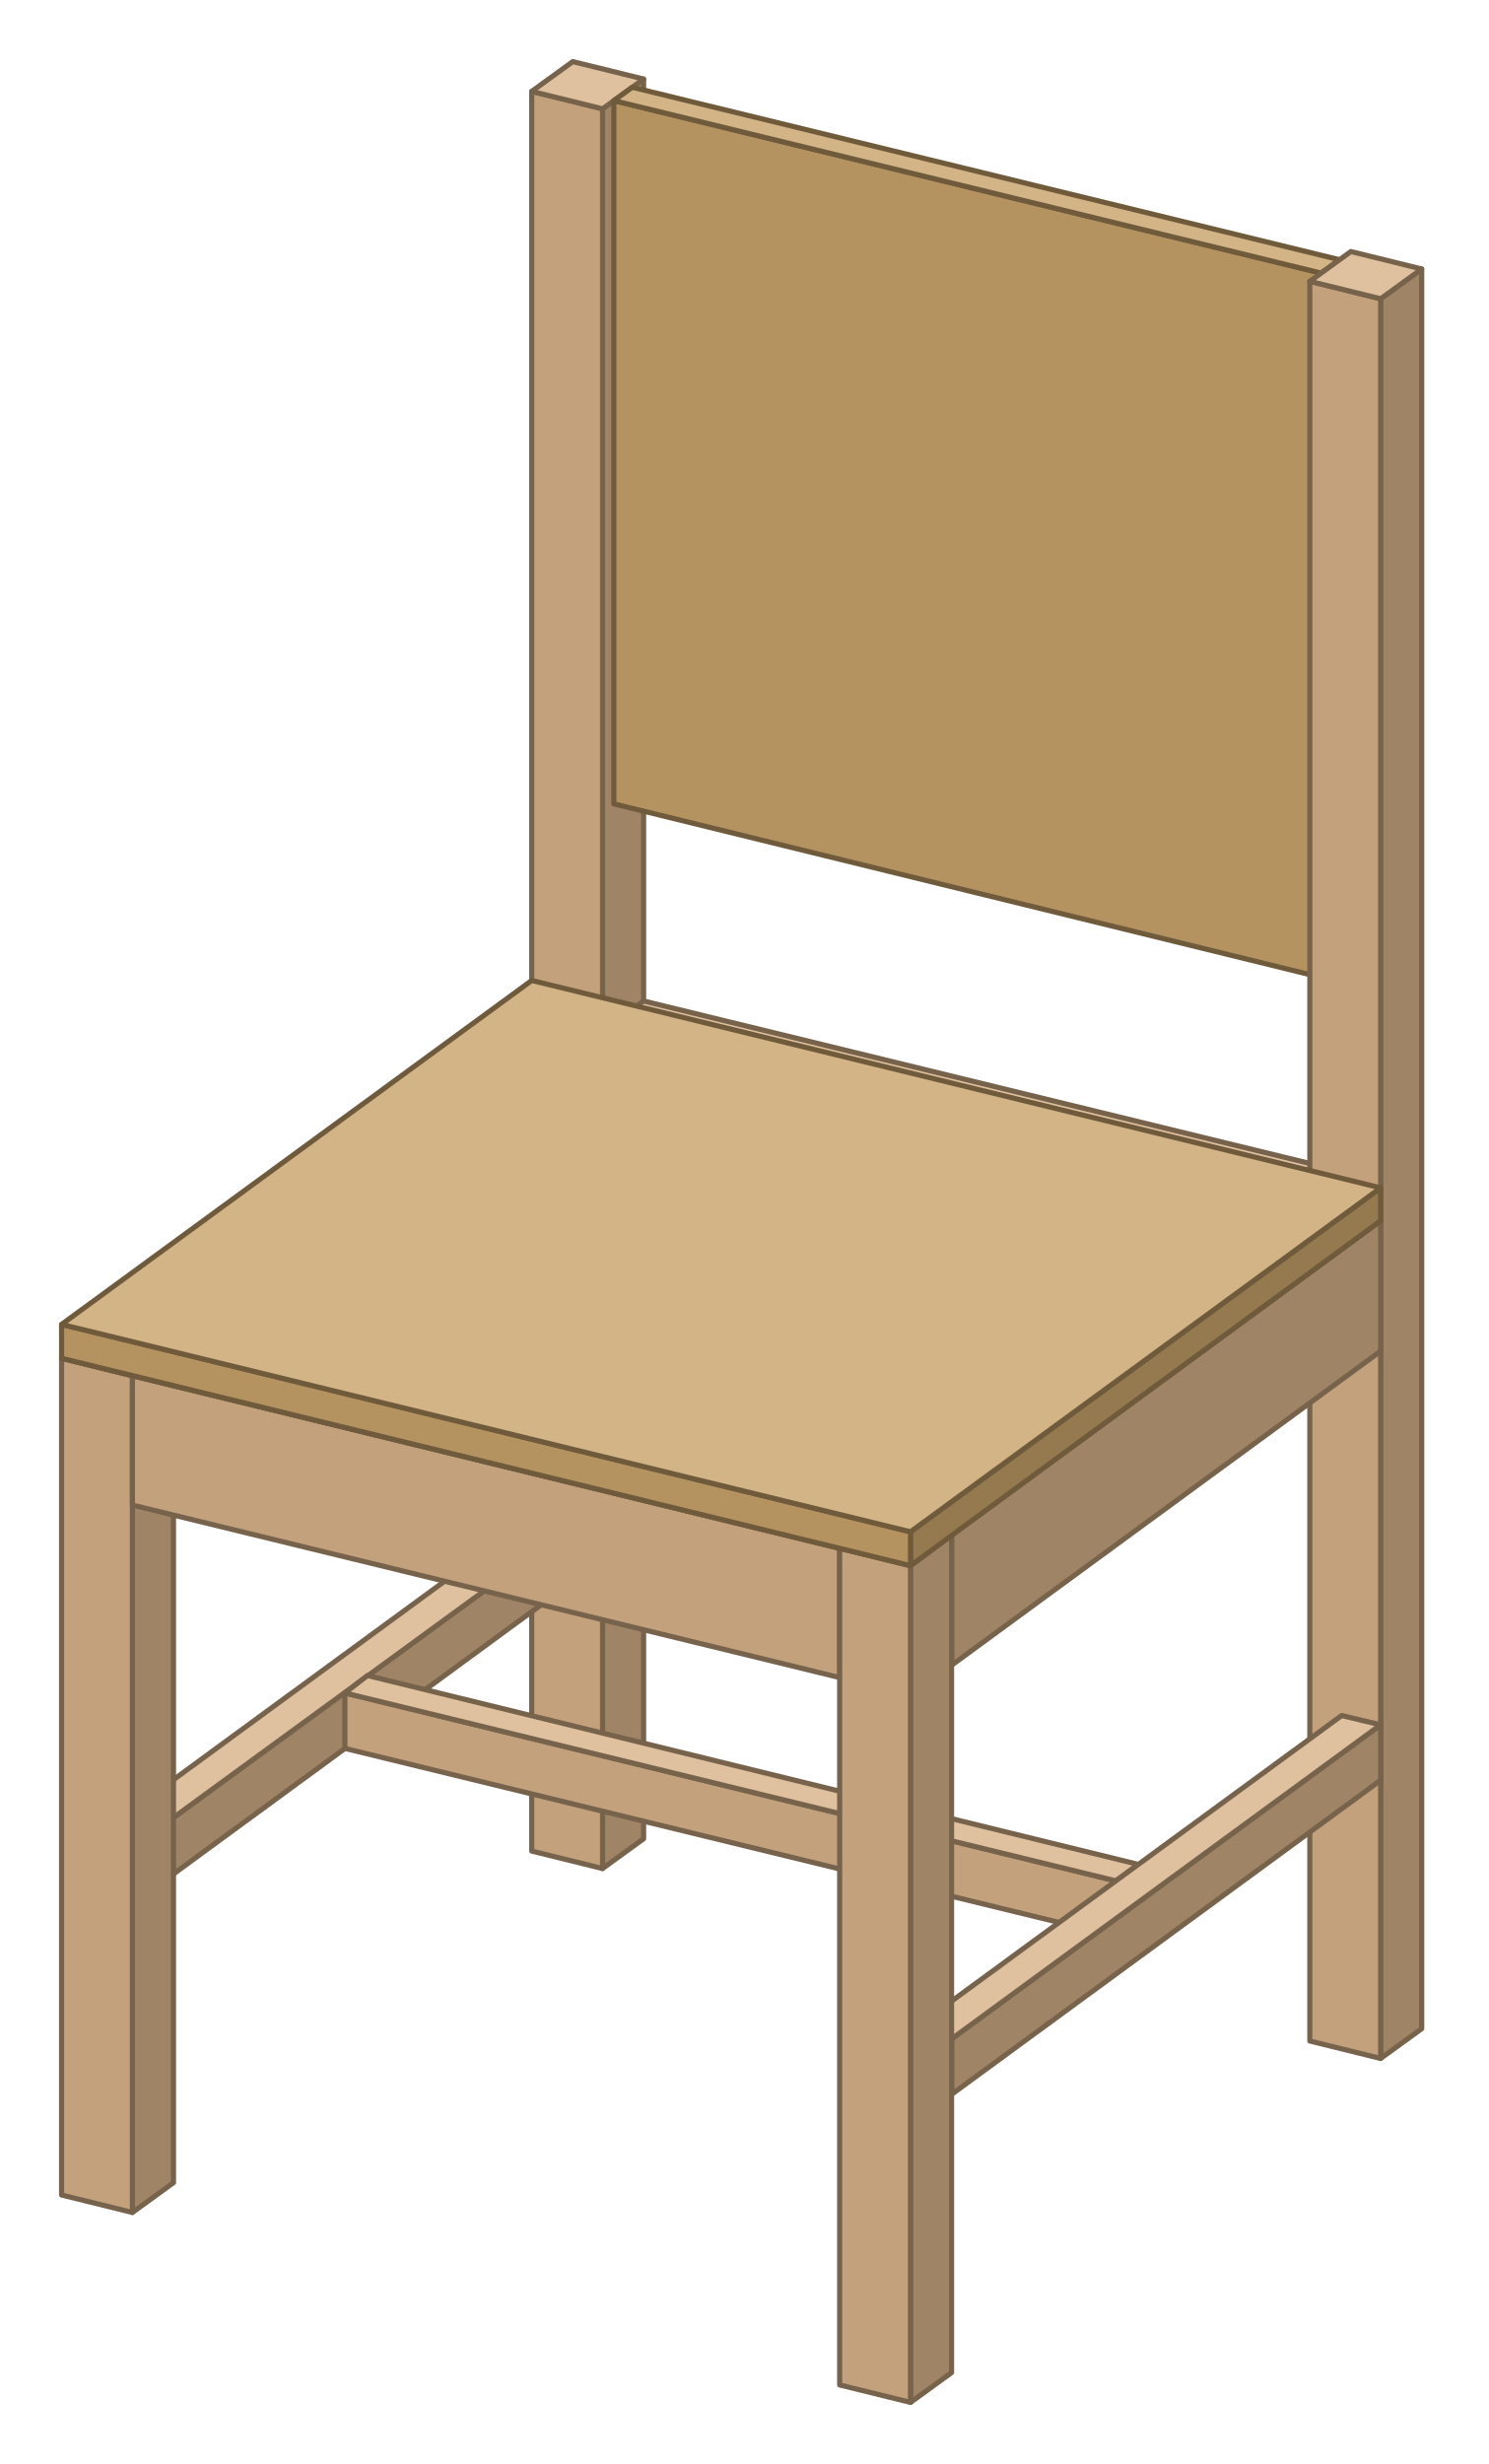
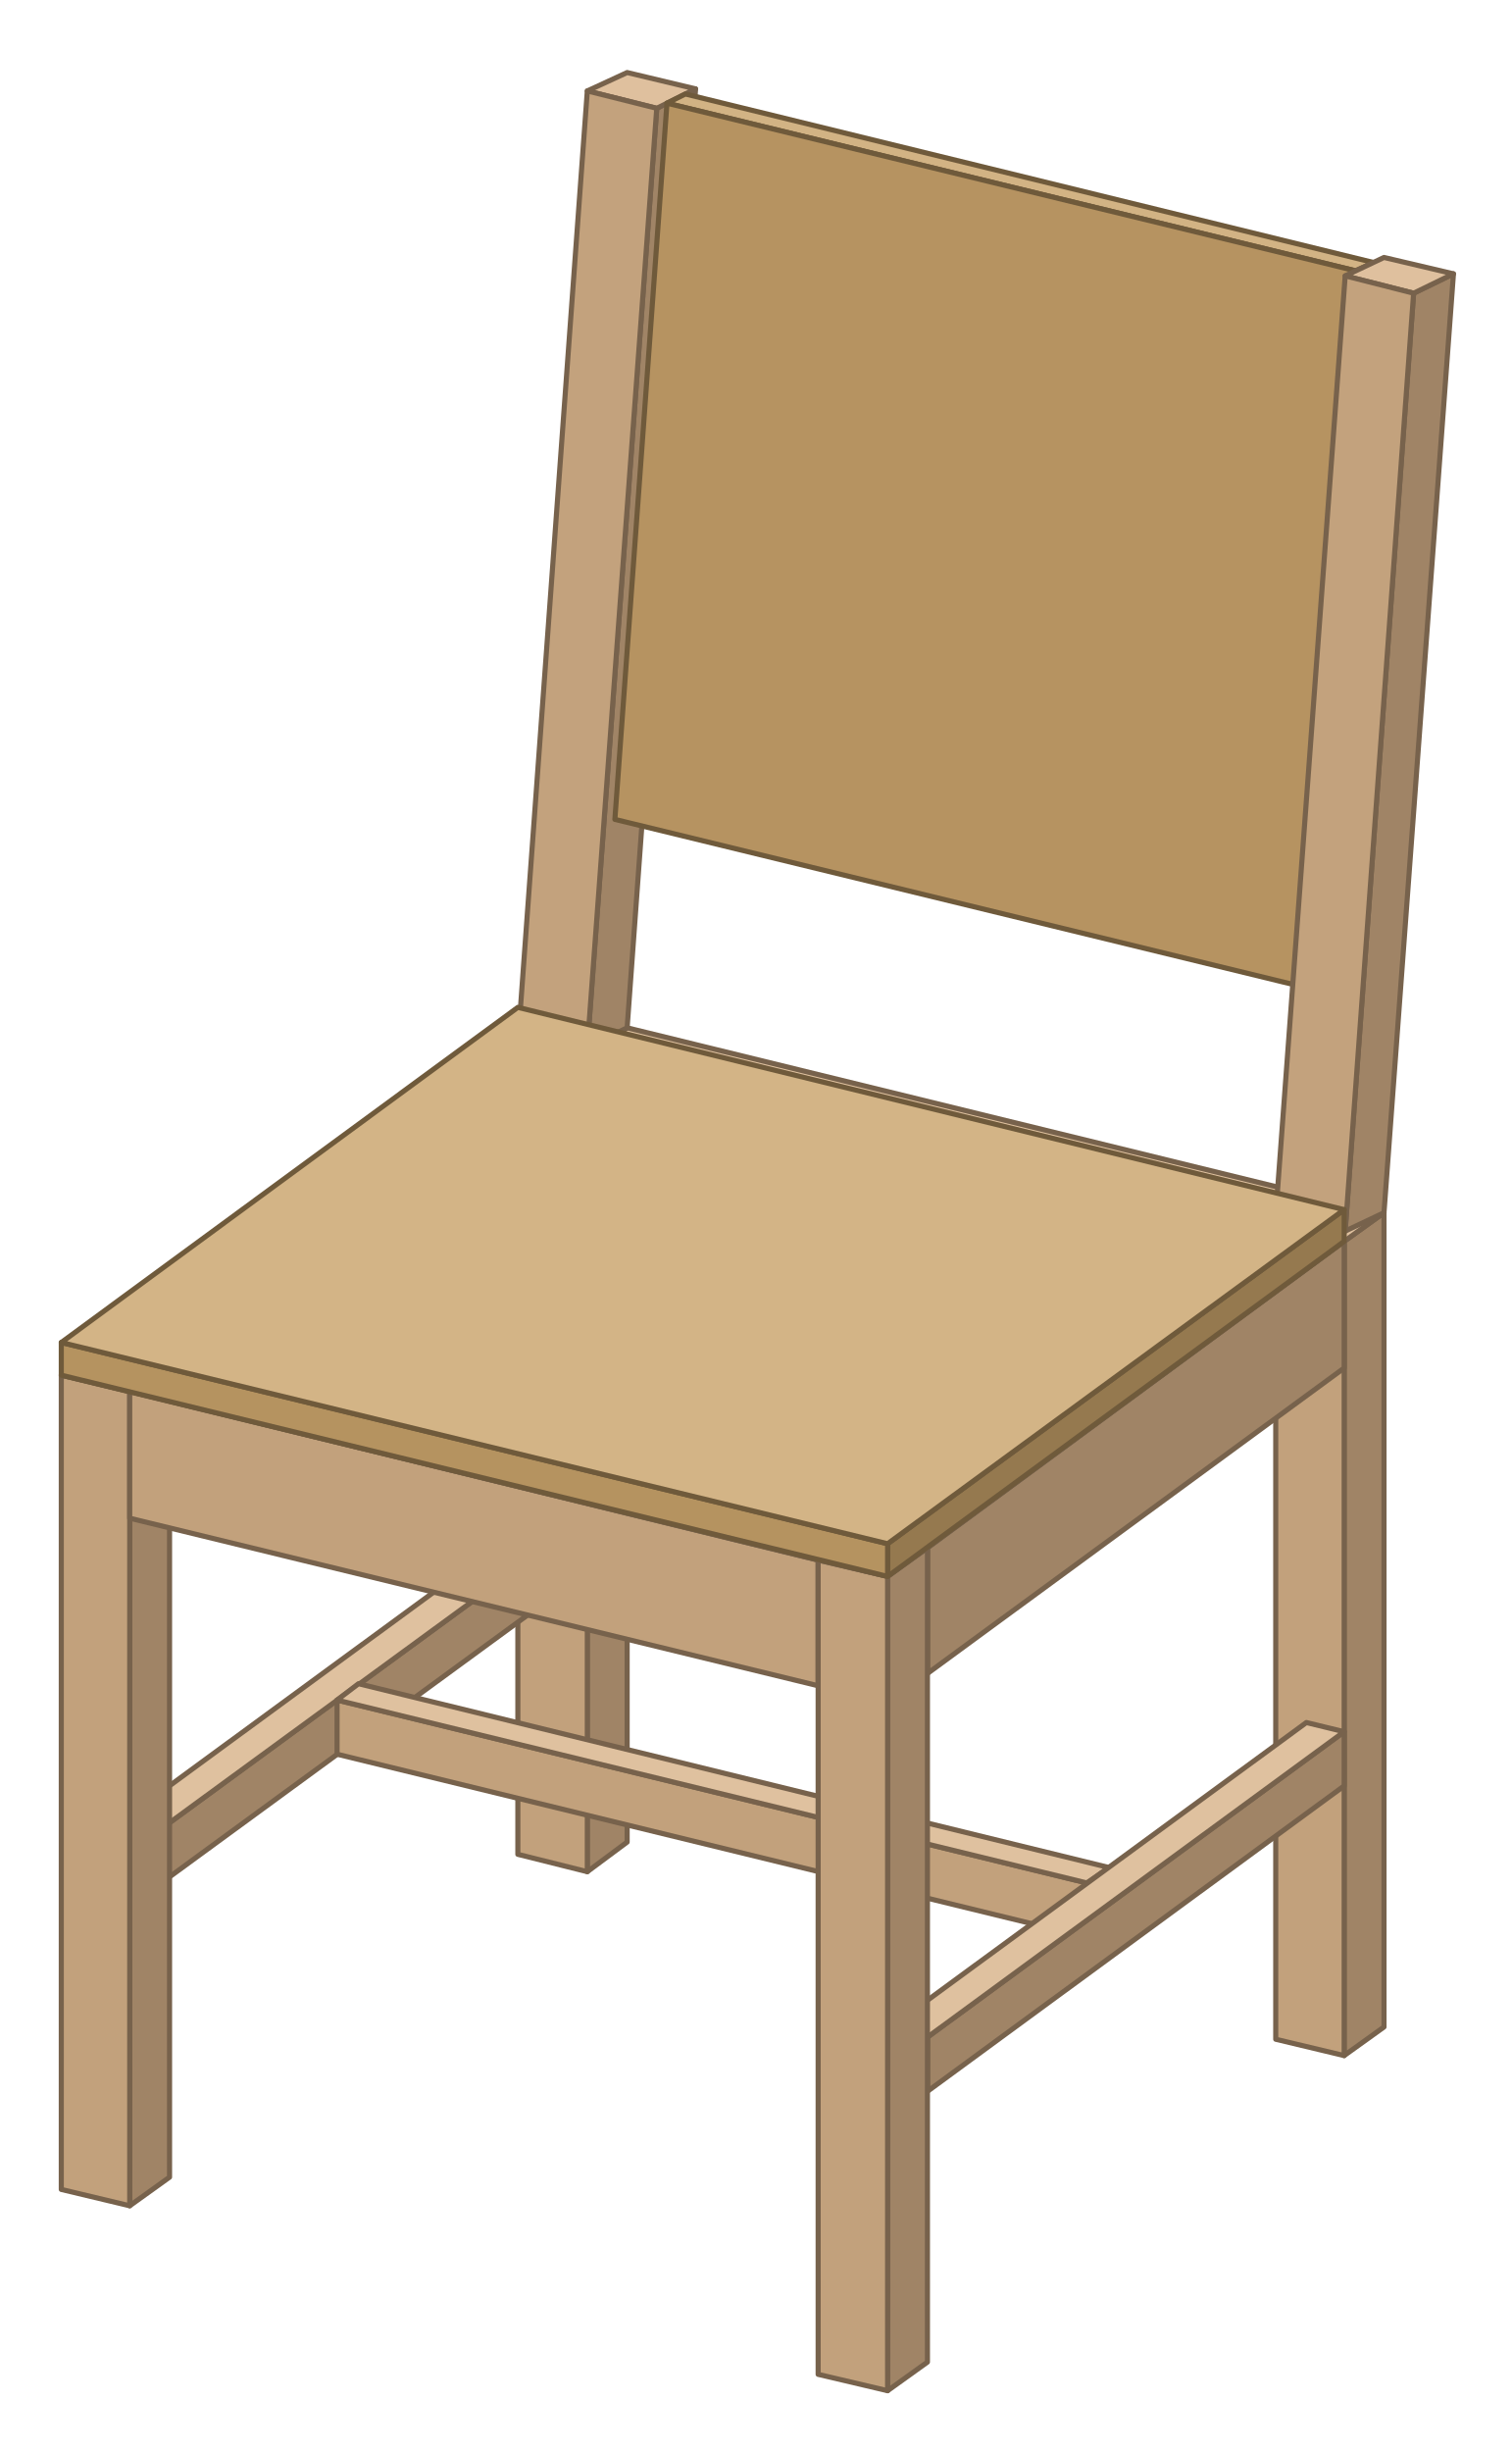
- <svg xmlns="http://www.w3.org/2000/svg" viewBox="0 0 145 240" width="145" height="240" stroke-width="0.5" stroke-linejoin="round">
-   <path d="M58.7,182L62.7,179.1L62.7,7.7L58.7,10.6Z" fill="#a08466" stroke="#77624c" />
-   <path d="M51.8,180.3L58.7,182L58.7,10.6L51.8,8.9Z" fill="#c2a17c" stroke="#77624c" />
-   <path d="M51.8,8.9L58.7,10.6L62.7,7.7L55.8,6Z" fill="#dfc19f" stroke="#77624c" />
-   <path d="M13.8,184.8L55.6,154.2L55.6,148.8L13.8,179.3Z" fill="#a08466" stroke="#77624c" />
-   <path d="M10,183.8L13.8,184.8L13.8,179.3L10,178.4Z" fill="#c2a17c" stroke="#77624c" />
-   <path d="M10,178.4L13.8,179.3L55.6,148.8L51.8,147.8Z" fill="#dfc19f" stroke="#77624c" />
-   <path d="M129.4,128.6L131.6,127L131.6,114.3L129.4,116Z" fill="#a08466" stroke="#77624c" />
-   <path d="M60.5,111.8L129.4,128.6L129.4,116L60.5,99.1Z" fill="#c2a17c" stroke="#77624c" />
-   <path d="M60.5,99.1L129.4,116L131.6,114.3L62.7,97.5Z" fill="#dfc19f" stroke="#77624c" />
-   <path d="M108.7,188.6L110.9,187L110.9,181.6L108.7,183.2Z" fill="#a08466" stroke="#77624c" />
-   <path d="M33.6,170.3L108.7,188.6L108.7,183.2L33.6,164.9Z" fill="#c2a17c" stroke="#77624c" />
-   <path d="M33.6,164.9L108.7,183.2L110.9,181.6L35.8,163.2Z" fill="#dfc19f" stroke="#77624c" />
-   <path d="M13.8,142.9L55.6,112.3L55.6,99.7L13.8,130.3Z" fill="#a08466" stroke="#77624c" />
-   <path d="M10,142L13.8,142.9L13.8,130.3L10,129.4Z" fill="#c2a17c" stroke="#77624c" />
-   <path d="M10,129.4L13.8,130.3L55.6,99.7L51.8,98.8Z" fill="#dfc19f" stroke="#77624c" />
-   <path d="M128.7,95.2L130.5,93.9L130.5,25.3L128.7,26.6Z" fill="#95794f" stroke="#6f5a3b" />
-   <path d="M59.8,78.3L128.7,95.2L128.7,26.6L59.8,9.8Z" fill="#b59360" stroke="#6f5a3b" />
-   <path d="M59.8,9.8L128.7,26.6L130.5,25.3L61.6,8.5Z" fill="#d3b486" stroke="#6f5a3b" />
-   <path d="M134.5,200.5L138.5,197.6L138.5,26.2L134.5,29.1Z" fill="#a08466" stroke="#77624c" />
-   <path d="M127.6,198.8L134.5,200.5L134.5,29.1L127.6,27.4Z" fill="#c2a17c" stroke="#77624c" />
-   <path d="M127.6,27.4L134.5,29.1L138.5,26.2L131.6,24.5Z" fill="#dfc19f" stroke="#77624c" />
-   <path d="M92.7,204L134.5,173.4L134.5,168L92.7,198.6Z" fill="#a08466" stroke="#77624c" />
-   <path d="M88.9,203.1L92.7,204L92.7,198.6L88.9,197.7Z" fill="#c2a17c" stroke="#77624c" />
-   <path d="M88.9,197.7L92.7,198.6L134.5,168L130.7,167.1Z" fill="#dfc19f" stroke="#77624c" />
-   <path d="M12.9,215.5L16.9,212.6L16.9,131L12.9,134Z" fill="#a08466" stroke="#77624c" />
-   <path d="M6,213.8L12.9,215.5L12.9,134L6,132.3Z" fill="#c2a17c" stroke="#77624c" />
-   <path d="M6,132.3L12.9,134L16.9,131L10,129.4Z" fill="#dfc19f" stroke="#77624c" />
-   <path d="M92.7,162.2L134.5,131.6L134.5,118.9L92.7,149.5Z" fill="#a08466" stroke="#77624c" />
-   <path d="M88.9,161.2L92.7,162.2L92.7,149.5L88.9,148.6Z" fill="#c2a17c" stroke="#77624c" />
-   <path d="M88.9,148.6L92.7,149.5L134.5,118.9L130.7,118Z" fill="#dfc19f" stroke="#77624c" />
-   <path d="M81.8,163.4L84,161.8L84,149.2L81.8,150.8Z" fill="#a08466" stroke="#77624c" />
-   <path d="M12.9,146.6L81.8,163.4L81.8,150.8L12.9,134Z" fill="#c2a17c" stroke="#77624c" />
-   <path d="M12.9,134L81.8,150.8L84,149.2L15.1,132.3Z" fill="#dfc19f" stroke="#77624c" />
-   <path d="M88.7,234L92.7,231.1L92.7,149.5L88.7,152.5Z" fill="#a08466" stroke="#77624c" />
-   <path d="M81.8,232.3L88.7,234L88.7,152.5L81.8,150.8Z" fill="#c2a17c" stroke="#77624c" />
-   <path d="M81.8,150.8L88.7,152.5L92.7,149.5L85.8,147.9Z" fill="#dfc19f" stroke="#77624c" />
-   <path d="M88.7,152.5L134.5,118.9L134.5,115.7L88.7,149.2Z" fill="#95794f" stroke="#6f5a3b" />
-   <path d="M6,132.3L88.7,152.5L88.7,149.2L6,129Z" fill="#b59360" stroke="#6f5a3b" />
-   <path d="M6,129L88.7,149.2L134.5,115.7L51.8,95.5Z" fill="#d3b486" stroke="#6f5a3b" />
+ <svg xmlns="http://www.w3.org/2000/svg" viewBox="0 0 148 240" width="148" height="240" stroke-width="0.5" stroke-linejoin="round">
+   <path d="M57.5,183.2L61.4,180.3L61.4,100.6L57.5,103.5Z" fill="#a08466" stroke="#77624c" />
+   <path d="M50.7,181.5L57.5,183.2L57.5,103.5L50.7,101.8Z" fill="#c2a17c" stroke="#77624c" />
+   <path d="M50.7,101.8L57.5,103.5L61.4,100.6L54.6,99Z" fill="#dfc19f" stroke="#77624c" />
+   <path d="M13.6,185.9L54.5,156L54.5,150.7L13.6,180.6Z" fill="#a08466" stroke="#77624c" />
+   <path d="M9.9,185L13.6,185.9L13.6,180.6L9.9,179.7Z" fill="#c2a17c" stroke="#77624c" />
+   <path d="M9.9,179.7L13.6,180.6L54.5,150.7L50.7,149.8Z" fill="#dfc19f" stroke="#77624c" />
+   <path d="M126.6,131L128.8,129.4L128.8,117.1L126.6,118.6Z" fill="#a08466" stroke="#77624c" />
+   <path d="M59.2,114.5L126.6,131L126.6,118.6L59.2,102.2Z" fill="#c2a17c" stroke="#77624c" />
+   <path d="M59.2,102.2L126.6,118.6L128.8,117.1L61.4,100.6Z" fill="#dfc19f" stroke="#77624c" />
+   <path d="M57.5,102.5L61.4,100.6L68.1,8.7L64.3,10.6Z" fill="#a08466" stroke="#77624c" />
+   <path d="M57.5,8.9L64.3,10.6L68.1,8.7L61.4,7.1Z" fill="#dfc09e" stroke="#77624c" />
+   <path d="M50.8,100.8L57.5,102.5L64.3,10.6L57.5,8.9Z" fill="#c3a27d" stroke="#77624c" />
+   <path d="M131.6,201.2L135.5,198.4L135.5,118.7L131.6,121.5Z" fill="#a08466" stroke="#77624c" />
+   <path d="M124.9,199.6L131.6,201.2L131.6,121.5L124.9,119.9Z" fill="#c2a17c" stroke="#77624c" />
+   <path d="M124.9,119.9L131.6,121.5L135.5,118.7L128.8,117.1Z" fill="#dfc19f" stroke="#77624c" />
+   <path d="M106.4,189.6L108.6,188.1L108.6,182.8L106.4,184.3Z" fill="#a08466" stroke="#77624c" />
+   <path d="M33,171.7L106.4,189.6L106.4,184.3L33,166.4Z" fill="#c2a17c" stroke="#77624c" />
+   <path d="M33,166.4L106.4,184.3L108.6,182.8L35.1,164.8Z" fill="#dfc19f" stroke="#77624c" />
+   <path d="M13.6,145L54.5,115.1L54.5,102.7L13.6,132.6Z" fill="#a08466" stroke="#77624c" />
+   <path d="M9.9,144.1L13.6,145L13.6,132.6L9.9,131.7Z" fill="#c2a17c" stroke="#77624c" />
+   <path d="M9.9,131.7L13.6,132.6L54.5,102.7L50.7,101.8Z" fill="#dfc19f" stroke="#77624c" />
+   <path d="M127.6,96.6L129.3,95.8L134.5,25.7L132.7,26.5Z" fill="#95794f" stroke="#6f5a3b" />
+   <path d="M65.3,10.1L132.7,26.5L134.5,25.7L67.1,9.2Z" fill="#d2b384" stroke="#6f5a3b" />
+   <path d="M60.2,80.2L127.6,96.6L132.7,26.5L65.3,10.1Z" fill="#b69361" stroke="#6f5a3b" />
+   <path d="M90.8,204.7L131.6,174.8L131.6,169.5L90.8,199.4Z" fill="#a08466" stroke="#77624c" />
+   <path d="M87.1,203.8L90.8,204.7L90.8,199.4L87.1,198.5Z" fill="#c2a17c" stroke="#77624c" />
+   <path d="M87.1,198.5L90.8,199.4L131.6,169.5L127.9,168.6Z" fill="#dfc19f" stroke="#77624c" />
+   <path d="M12.7,215.9L16.6,213.1L16.6,133.4L12.7,136.2Z" fill="#a08466" stroke="#77624c" />
+   <path d="M6,214.3L12.7,215.9L12.7,136.2L6,134.6Z" fill="#c2a17c" stroke="#77624c" />
+   <path d="M6,134.6L12.7,136.2L16.6,133.4L9.9,131.7Z" fill="#dfc19f" stroke="#77624c" />
+   <path d="M131.7,120.5L135.5,118.7L142.3,26.8L138.4,28.7Z" fill="#a08466" stroke="#77624c" />
+   <path d="M131.7,27L138.4,28.7L142.3,26.8L135.5,25.2Z" fill="#dfc09e" stroke="#77624c" />
+   <path d="M124.9,118.9L131.7,120.5L138.4,28.7L131.7,27Z" fill="#c3a27d" stroke="#77624c" />
+   <path d="M90.8,163.8L131.6,133.9L131.6,121.5L90.8,151.5Z" fill="#a08466" stroke="#77624c" />
+   <path d="M87.1,162.9L90.8,163.8L90.8,151.5L87.1,150.6Z" fill="#c2a17c" stroke="#77624c" />
+   <path d="M87.1,150.6L90.8,151.5L131.6,121.5L127.9,120.6Z" fill="#dfc19f" stroke="#77624c" />
+   <path d="M80.1,165L82.3,163.4L82.3,151.1L80.1,152.7Z" fill="#a08466" stroke="#77624c" />
+   <path d="M12.7,148.6L80.1,165L80.1,152.7L12.7,136.2Z" fill="#c2a17c" stroke="#77624c" />
+   <path d="M12.7,136.2L80.1,152.7L82.3,151.1L14.9,134.6Z" fill="#dfc19f" stroke="#77624c" />
+   <path d="M86.9,234L90.8,231.2L90.8,151.5L86.9,154.3Z" fill="#a08466" stroke="#77624c" />
+   <path d="M80.1,232.4L86.9,234L86.9,154.3L80.1,152.7Z" fill="#c2a17c" stroke="#77624c" />
+   <path d="M80.1,152.7L86.9,154.3L90.8,151.5L84,149.8Z" fill="#dfc19f" stroke="#77624c" />
+   <path d="M86.9,154.3L131.6,121.5L131.6,118.4L86.9,151.1Z" fill="#95794f" stroke="#6f5a3b" />
+   <path d="M6,134.6L86.9,154.3L86.9,151.1L6,131.4Z" fill="#b59360" stroke="#6f5a3b" />
+   <path d="M6,131.4L86.9,151.1L131.6,118.4L50.7,98.6Z" fill="#d3b486" stroke="#6f5a3b" />
</svg>
